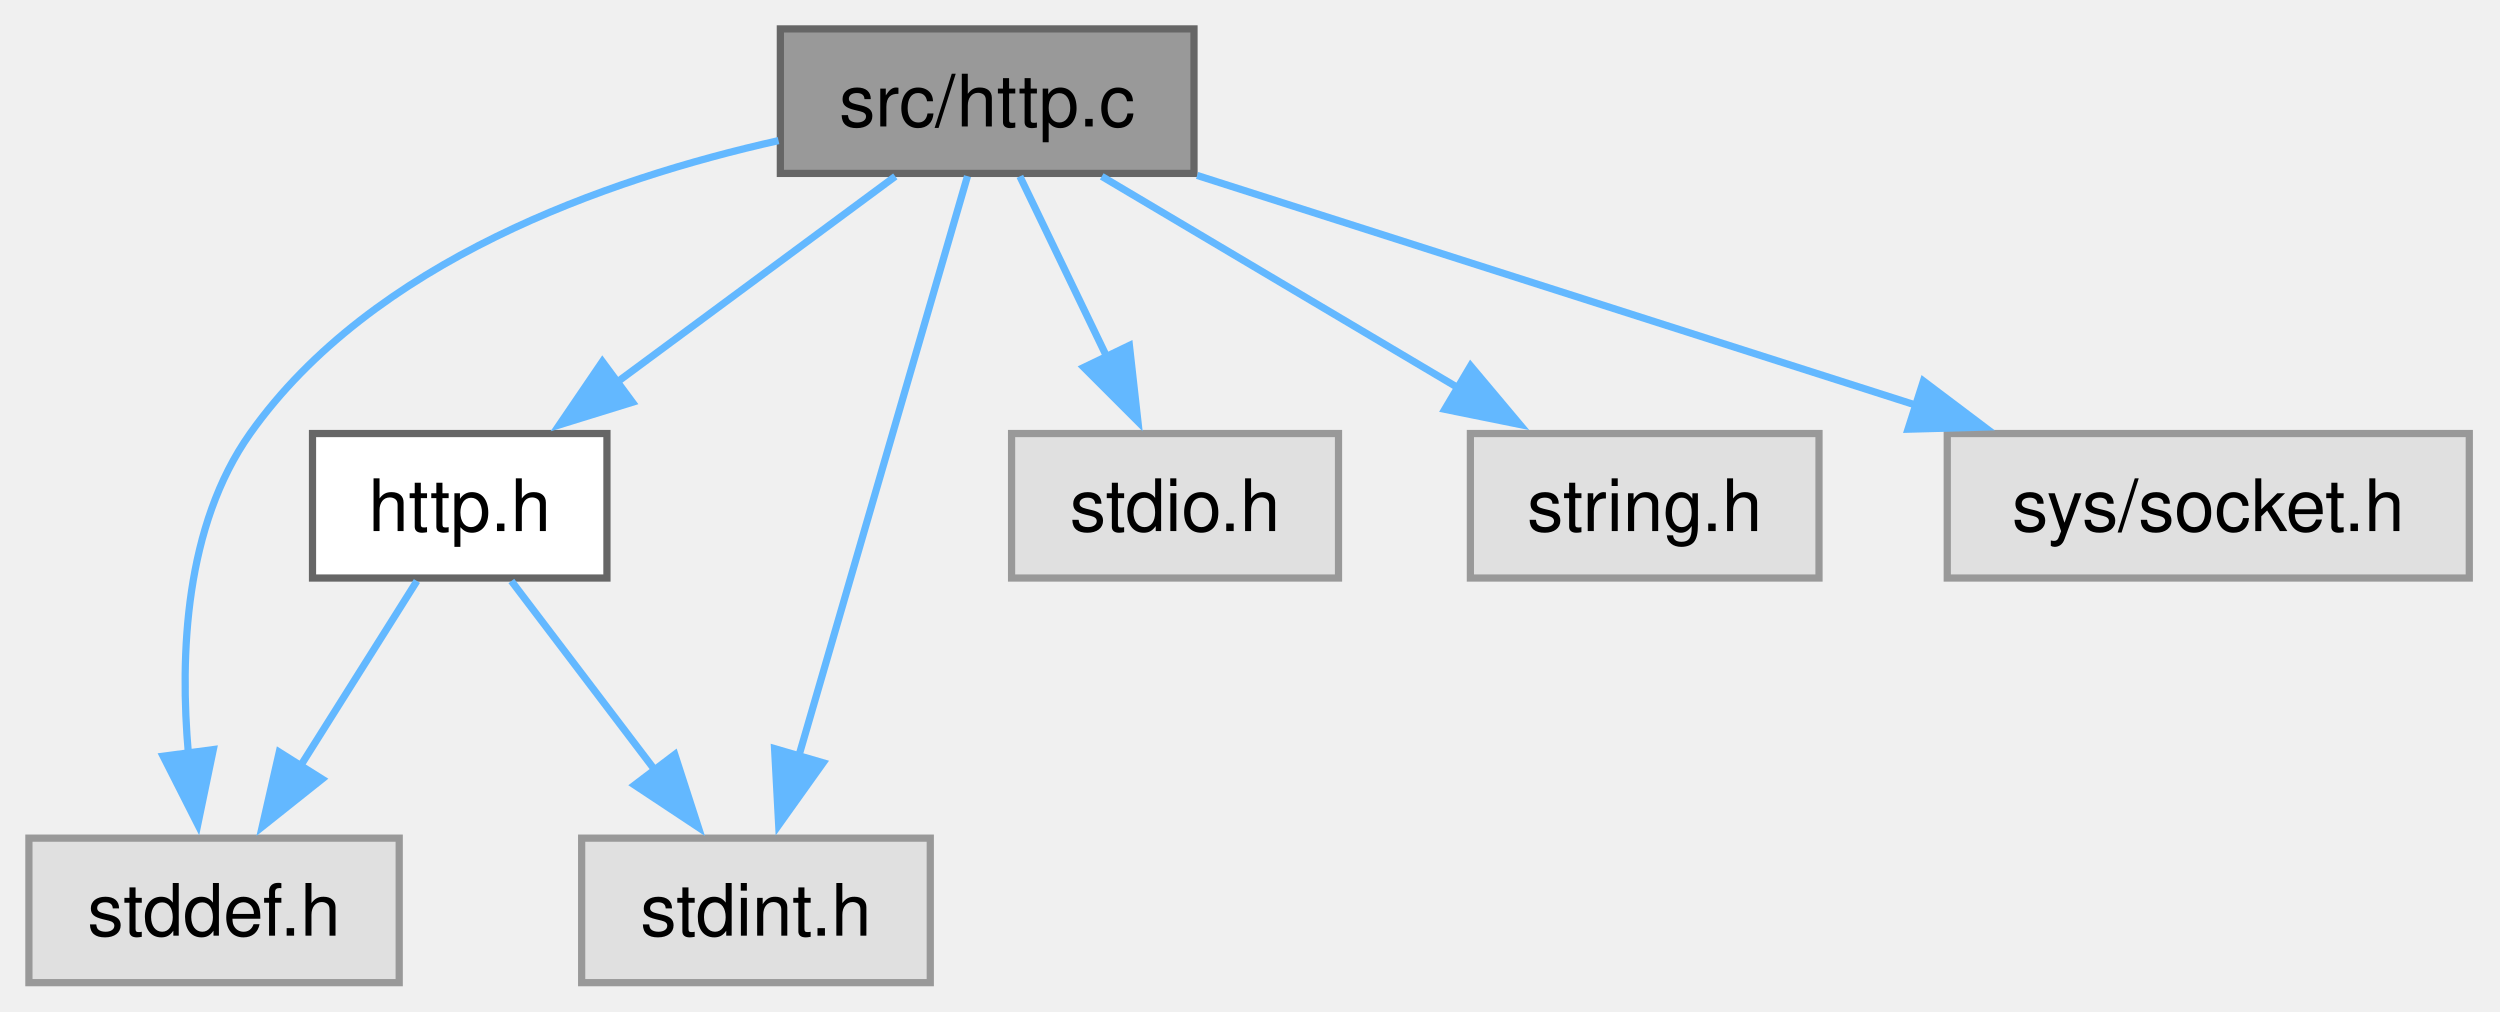
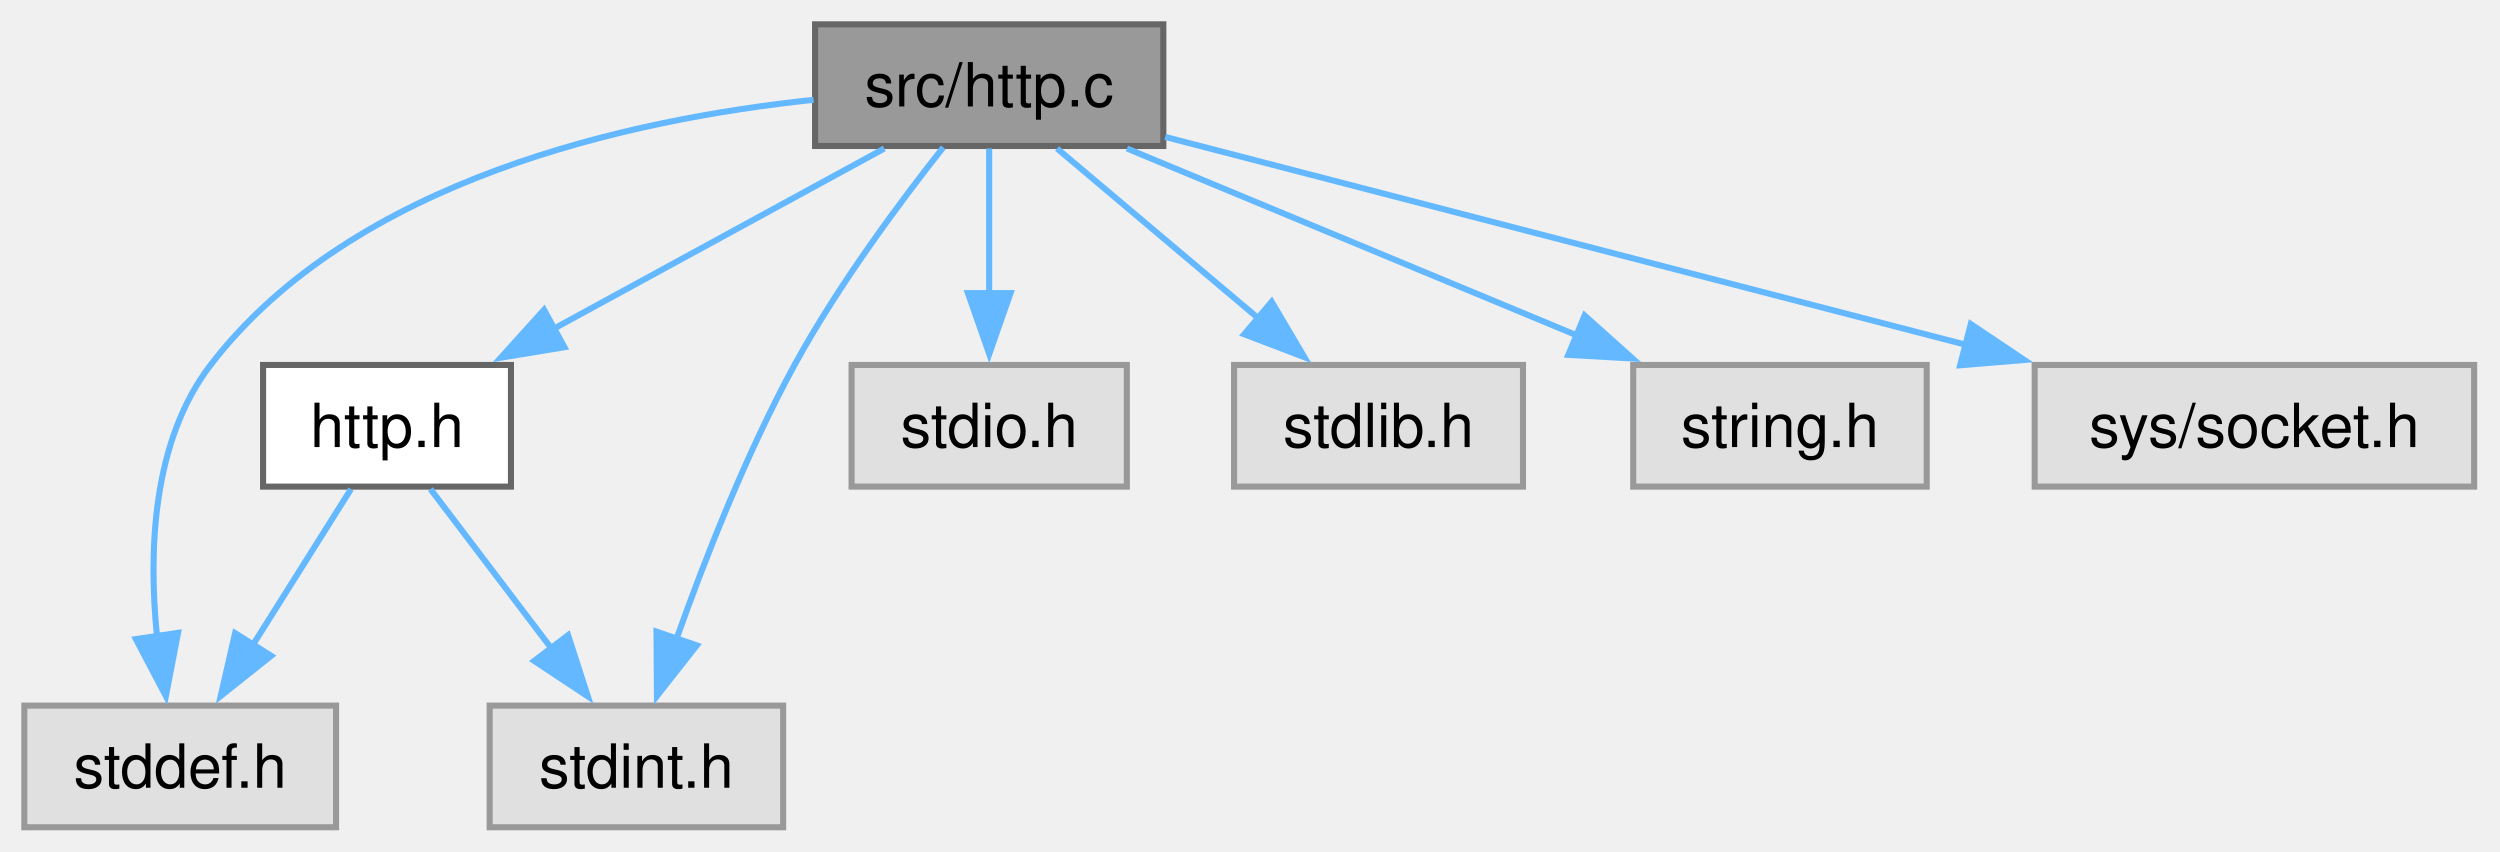
- <svg xmlns="http://www.w3.org/2000/svg" xmlns:xlink="http://www.w3.org/1999/xlink" width="346pt" height="140pt" viewBox="0.00 0.00 346.00 140.00">
+ <svg xmlns="http://www.w3.org/2000/svg" xmlns:xlink="http://www.w3.org/1999/xlink" width="411pt" height="140pt" viewBox="0.00 0.00 411.00 140.00">
  <g id="graph0" class="graph" transform="scale(1 1) rotate(0) translate(4 136)">
    <g id="Node000001" class="node">
      <g id="a_Node000001">
        <a xlink:title=" ">
-           <polygon fill="#999999" stroke="#666666" points="161.25,-132 104,-132 104,-112 161.25,-112 161.25,-132" />
-           <text xml:space="preserve" text-anchor="middle" x="132.62" y="-118.5" font-family="Helvetica,sans-Serif" font-size="10.00">src/http.c</text>
+           <polygon fill="#999999" stroke="#666666" points="187.25,-132 130,-132 130,-112 187.25,-112 187.25,-132" />
+           <text xml:space="preserve" text-anchor="middle" x="158.62" y="-118.5" font-family="Helvetica,sans-Serif" font-size="10.00">src/http.c</text>
        </a>
      </g>
    </g>
    <g id="Node000002" class="node">
      <g id="a_Node000002">
        <a xlink:href="http_8h.html" target="_top" xlink:title=" ">
          <polygon fill="white" stroke="#666666" points="80,-76 39.25,-76 39.25,-56 80,-56 80,-76" />
          <text xml:space="preserve" text-anchor="middle" x="59.62" y="-62.5" font-family="Helvetica,sans-Serif" font-size="10.00">http.h</text>
        </a>
      </g>
    </g>
    <g id="edge1_Node000001_Node000002" class="edge">
      <g id="a_edge1_Node000001_Node000002">
        <a xlink:title=" ">
-           <path fill="none" stroke="#63b8ff" d="M119.91,-111.59C109.23,-103.7 93.75,-92.24 81.14,-82.92" />
-           <polygon fill="#63b8ff" stroke="#63b8ff" points="83.53,-80.33 73.41,-77.2 79.37,-85.96 83.53,-80.33" />
+           <path fill="none" stroke="#63b8ff" d="M141.38,-111.59C126.28,-103.36 104.1,-91.26 86.64,-81.74" />
+           <polygon fill="#63b8ff" stroke="#63b8ff" points="88.79,-78.92 78.33,-77.2 85.44,-85.07 88.79,-78.92" />
        </a>
      </g>
    </g>
    <g id="Node000003" class="node">
      <g id="a_Node000003">
        <a xlink:title=" ">
          <polygon fill="#e0e0e0" stroke="#999999" points="51.25,-20 0,-20 0,0 51.25,0 51.25,-20" />
          <text xml:space="preserve" text-anchor="middle" x="25.62" y="-6.5" font-family="Helvetica,sans-Serif" font-size="10.00">stddef.h</text>
        </a>
      </g>
    </g>
    <g id="edge4_Node000001_Node000003" class="edge">
      <g id="a_edge4_Node000001_Node000003">
        <a xlink:title=" ">
-           <path fill="none" stroke="#63b8ff" d="M103.75,-116.54C79.97,-111.22 47.51,-99.85 30.62,-76 21.61,-63.27 20.85,-45.41 22.08,-31.63" />
-           <polygon fill="#63b8ff" stroke="#63b8ff" points="25.52,-32.26 23.37,-21.89 18.58,-31.34 25.52,-32.26" />
+           <path fill="none" stroke="#63b8ff" d="M129.75,-119.59C99.78,-116.43 54.08,-106.55 30.62,-76 21.02,-63.49 20.39,-45.34 21.81,-31.4" />
+           <polygon fill="#63b8ff" stroke="#63b8ff" points="25.27,-31.96 23.27,-21.56 18.34,-30.93 25.27,-31.96" />
        </a>
      </g>
    </g>
    <g id="Node000004" class="node">
      <g id="a_Node000004">
        <a xlink:title=" ">
          <polygon fill="#e0e0e0" stroke="#999999" points="124.75,-20 76.5,-20 76.5,0 124.75,0 124.75,-20" />
          <text xml:space="preserve" text-anchor="middle" x="100.62" y="-6.5" font-family="Helvetica,sans-Serif" font-size="10.00">stdint.h</text>
        </a>
      </g>
    </g>
    <g id="edge5_Node000001_Node000004" class="edge">
      <g id="a_edge5_Node000001_Node000004">
        <a xlink:title=" ">
-           <path fill="none" stroke="#63b8ff" d="M129.9,-111.62C124.75,-93.92 113.49,-55.24 106.54,-31.32" />
-           <polygon fill="#63b8ff" stroke="#63b8ff" points="109.92,-30.43 103.77,-21.81 103.2,-32.39 109.92,-30.43" />
+           <path fill="none" stroke="#63b8ff" d="M151.07,-111.77C144.1,-102.97 133.79,-89.13 126.62,-76 118.69,-61.46 111.84,-43.98 107.16,-30.81" />
+           <polygon fill="#63b8ff" stroke="#63b8ff" points="110.55,-29.9 104,-21.57 103.93,-32.16 110.55,-29.9" />
        </a>
      </g>
    </g>
    <g id="Node000005" class="node">
      <g id="a_Node000005">
        <a xlink:title=" ">
          <polygon fill="#e0e0e0" stroke="#999999" points="181.25,-76 136,-76 136,-56 181.25,-56 181.25,-76" />
          <text xml:space="preserve" text-anchor="middle" x="158.62" y="-62.5" font-family="Helvetica,sans-Serif" font-size="10.00">stdio.h</text>
        </a>
      </g>
    </g>
    <g id="edge6_Node000001_Node000005" class="edge">
      <g id="a_edge6_Node000001_Node000005">
        <a xlink:title=" ">
-           <path fill="none" stroke="#63b8ff" d="M137.15,-111.59C140.47,-104.7 145.09,-95.1 149.2,-86.57" />
-           <polygon fill="#63b8ff" stroke="#63b8ff" points="152.31,-88.19 153.49,-77.66 146,-85.15 152.31,-88.19" />
+           <path fill="none" stroke="#63b8ff" d="M158.62,-111.59C158.62,-105.01 158.62,-95.96 158.62,-87.73" />
+           <polygon fill="#63b8ff" stroke="#63b8ff" points="162.13,-87.81 158.63,-77.81 155.13,-87.81 162.13,-87.81" />
        </a>
      </g>
    </g>
    <g id="Node000006" class="node">
      <g id="a_Node000006">
        <a xlink:title=" ">
-           <polygon fill="#e0e0e0" stroke="#999999" points="247.75,-76 199.5,-76 199.5,-56 247.75,-56 247.75,-76" />
-           <text xml:space="preserve" text-anchor="middle" x="223.62" y="-62.5" font-family="Helvetica,sans-Serif" font-size="10.00">string.h</text>
+           <polygon fill="#e0e0e0" stroke="#999999" points="246.38,-76 198.88,-76 198.88,-56 246.38,-56 246.38,-76" />
+           <text xml:space="preserve" text-anchor="middle" x="222.62" y="-62.5" font-family="Helvetica,sans-Serif" font-size="10.00">stdlib.h</text>
        </a>
      </g>
    </g>
    <g id="edge7_Node000001_Node000006" class="edge">
      <g id="a_edge7_Node000001_Node000006">
        <a xlink:title=" ">
-           <path fill="none" stroke="#63b8ff" d="M148.48,-111.59C162.09,-103.51 181.99,-91.71 197.89,-82.27" />
-           <polygon fill="#63b8ff" stroke="#63b8ff" points="199.53,-85.37 206.35,-77.25 195.96,-79.35 199.53,-85.37" />
+           <path fill="none" stroke="#63b8ff" d="M169.77,-111.59C178.95,-103.85 192.18,-92.69 203.11,-83.47" />
+           <polygon fill="#63b8ff" stroke="#63b8ff" points="205.06,-86.4 210.45,-77.27 200.55,-81.05 205.06,-86.4" />
        </a>
      </g>
    </g>
    <g id="Node000007" class="node">
      <g id="a_Node000007">
        <a xlink:title=" ">
-           <polygon fill="#e0e0e0" stroke="#999999" points="337.75,-76 265.5,-76 265.5,-56 337.75,-56 337.75,-76" />
-           <text xml:space="preserve" text-anchor="middle" x="301.62" y="-62.5" font-family="Helvetica,sans-Serif" font-size="10.00">sys/socket.h</text>
+           <polygon fill="#e0e0e0" stroke="#999999" points="312.75,-76 264.5,-76 264.5,-56 312.75,-56 312.75,-76" />
+           <text xml:space="preserve" text-anchor="middle" x="288.62" y="-62.5" font-family="Helvetica,sans-Serif" font-size="10.00">string.h</text>
        </a>
      </g>
    </g>
    <g id="edge8_Node000001_Node000007" class="edge">
      <g id="a_edge8_Node000001_Node000007">
        <a xlink:title=" ">
-           <path fill="none" stroke="#63b8ff" d="M161.68,-111.72C189.16,-102.93 230.66,-89.68 261.34,-79.87" />
-           <polygon fill="#63b8ff" stroke="#63b8ff" points="262.2,-83.27 270.66,-76.89 260.07,-76.6 262.2,-83.27" />
+           <path fill="none" stroke="#63b8ff" d="M181.27,-111.59C201.74,-103.09 232.14,-90.46 255.37,-80.81" />
+           <polygon fill="#63b8ff" stroke="#63b8ff" points="256.51,-84.13 264.41,-77.06 253.83,-77.66 256.51,-84.13" />
+         </a>
+       </g>
+     </g>
+     <g id="Node000008" class="node">
+       <g id="a_Node000008">
+         <a xlink:title=" ">
+           <polygon fill="#e0e0e0" stroke="#999999" points="402.75,-76 330.5,-76 330.5,-56 402.75,-56 402.75,-76" />
+           <text xml:space="preserve" text-anchor="middle" x="366.62" y="-62.5" font-family="Helvetica,sans-Serif" font-size="10.00">sys/socket.h</text>
+         </a>
+       </g>
+     </g>
+     <g id="edge9_Node000001_Node000008" class="edge">
+       <g id="a_edge9_Node000001_Node000008">
+         <a xlink:title=" ">
+           <path fill="none" stroke="#63b8ff" d="M187.55,-113.49C221.63,-104.64 278.74,-89.82 319.29,-79.29" />
+           <polygon fill="#63b8ff" stroke="#63b8ff" points="320,-82.72 328.8,-76.82 318.24,-75.95 320,-82.72" />
        </a>
      </g>
    </g>
    <g id="edge2_Node000002_Node000003" class="edge">
      <g id="a_edge2_Node000002_Node000003">
        <a xlink:title=" ">
          <path fill="none" stroke="#63b8ff" d="M53.7,-55.59C49.27,-48.55 43.05,-38.67 37.59,-30" />
          <polygon fill="#63b8ff" stroke="#63b8ff" points="40.58,-28.18 32.29,-21.58 34.65,-31.91 40.58,-28.18" />
        </a>
      </g>
    </g>
    <g id="edge3_Node000002_Node000004" class="edge">
      <g id="a_edge3_Node000002_Node000004">
        <a xlink:title=" ">
          <path fill="none" stroke="#63b8ff" d="M66.77,-55.59C72.23,-48.39 79.95,-38.23 86.63,-29.43" />
          <polygon fill="#63b8ff" stroke="#63b8ff" points="89.39,-31.58 92.65,-21.5 83.82,-27.35 89.39,-31.58" />
        </a>
      </g>
    </g>
  </g>
</svg>
